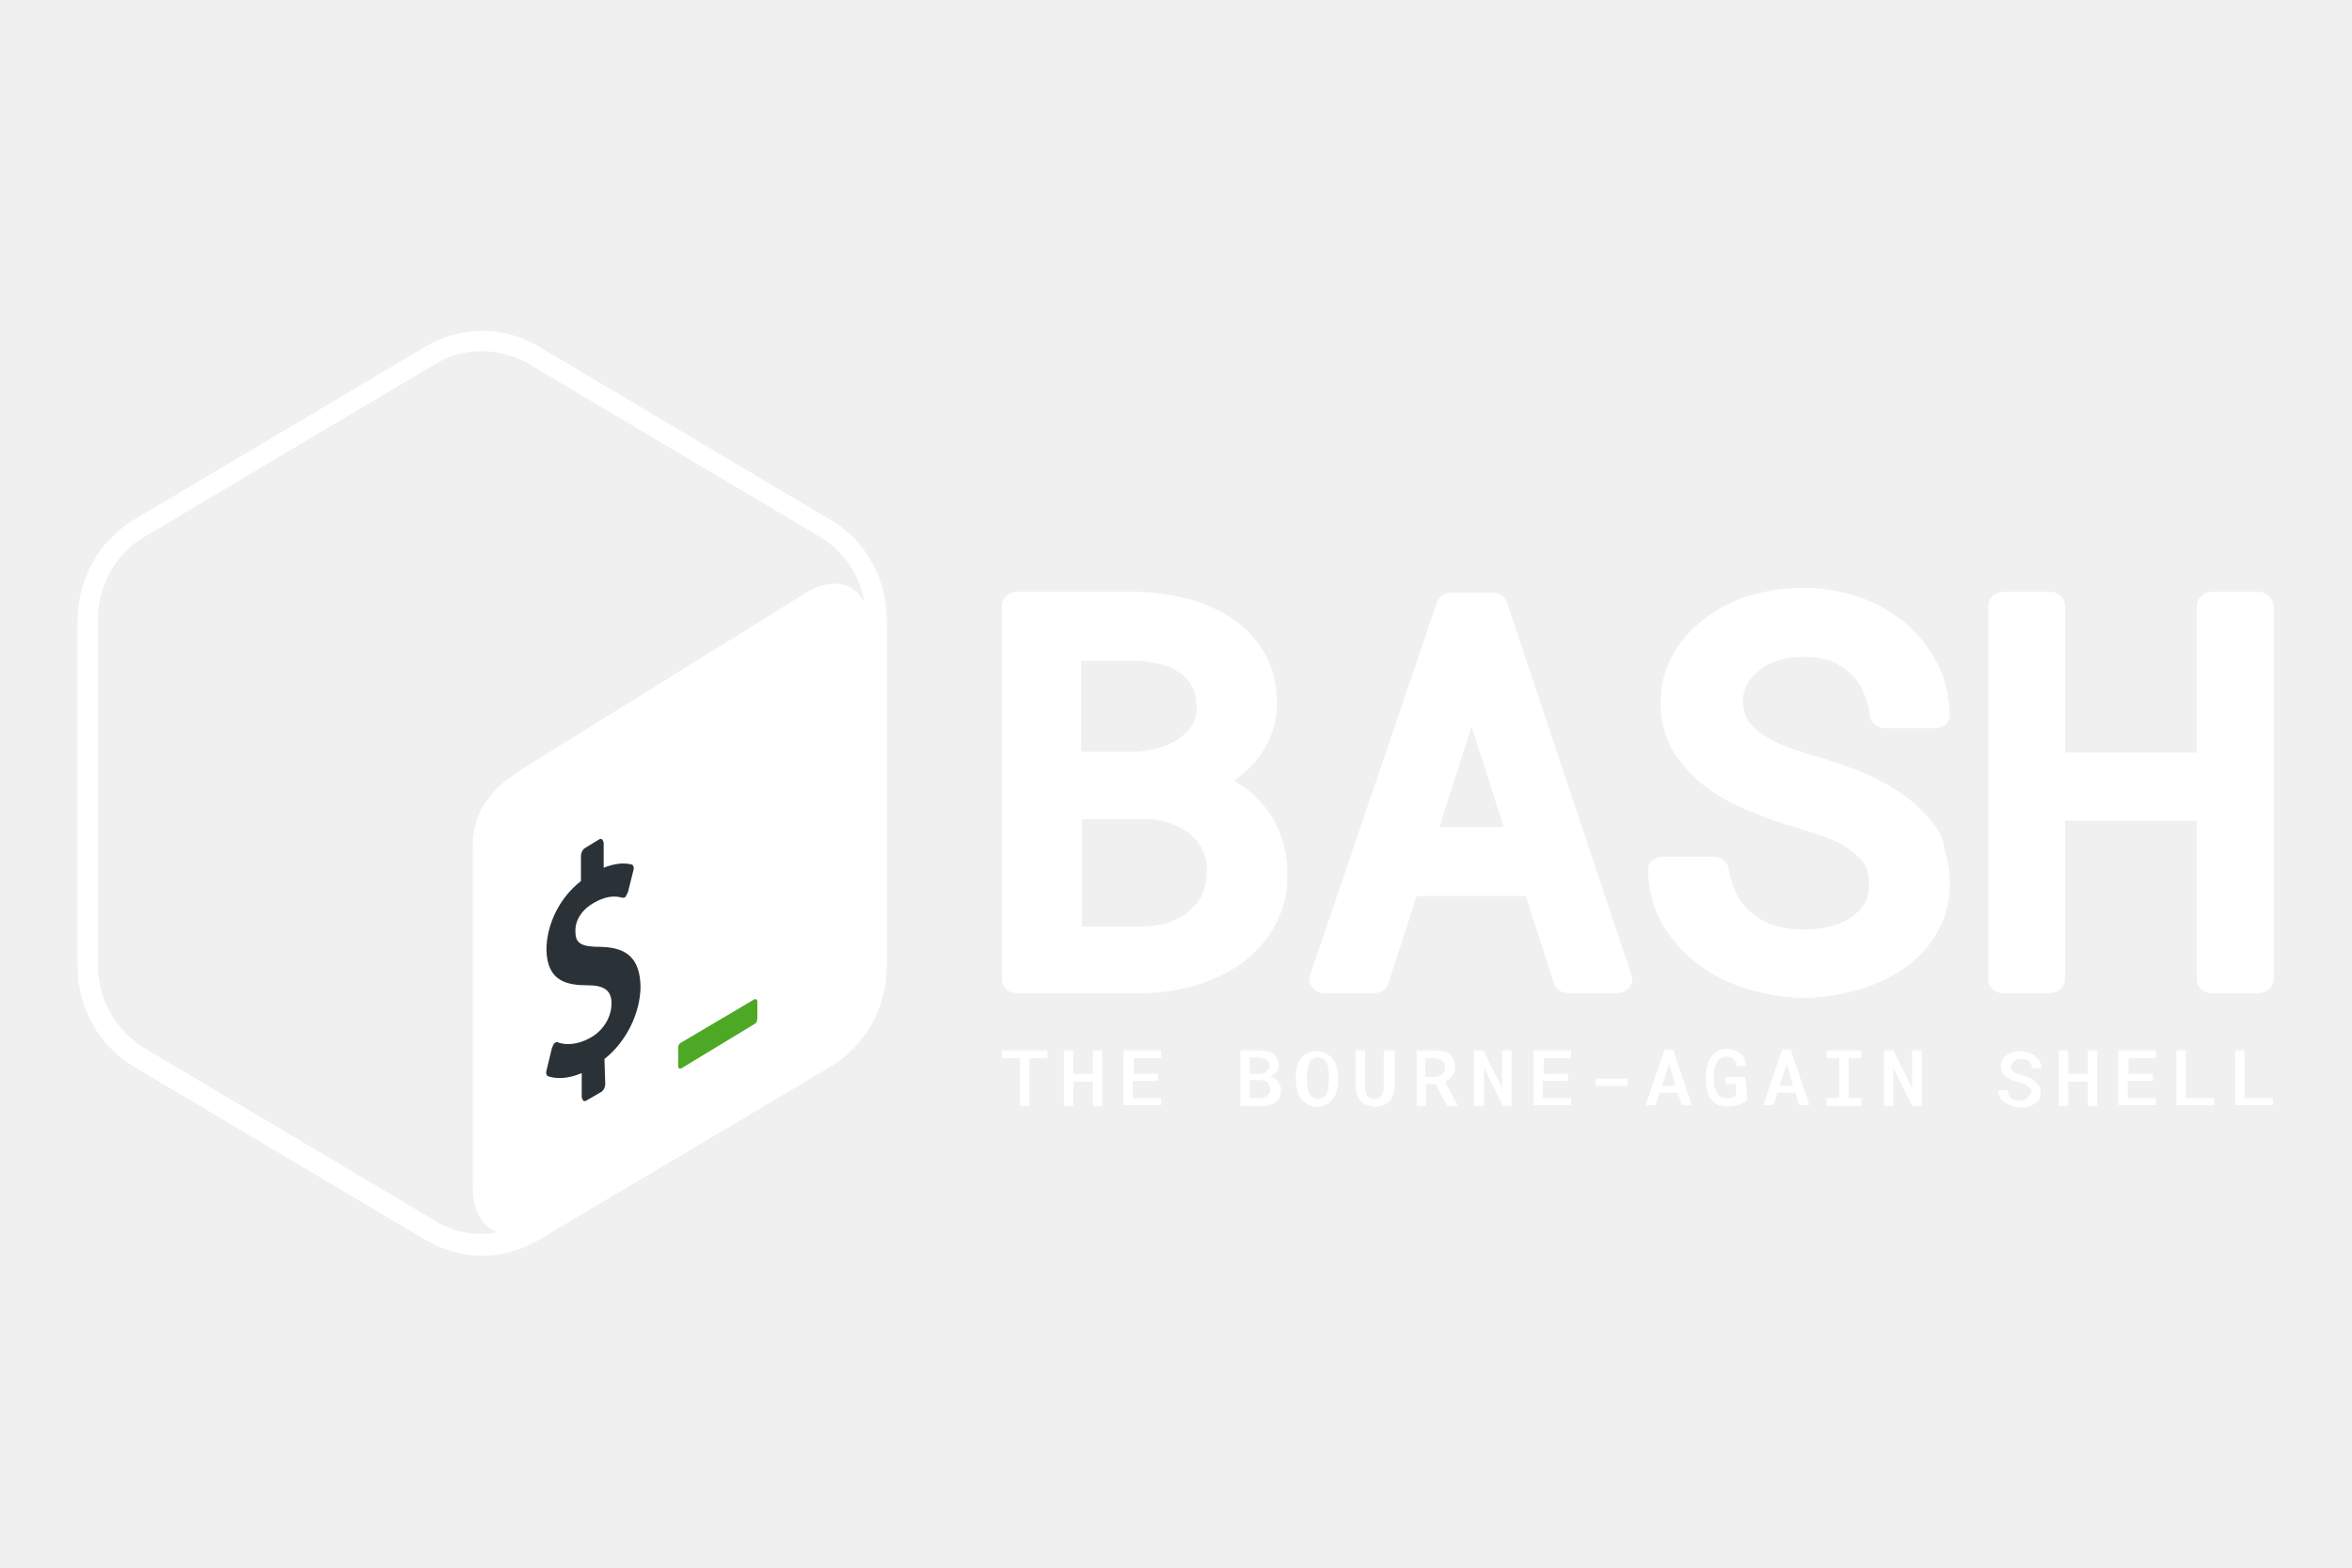
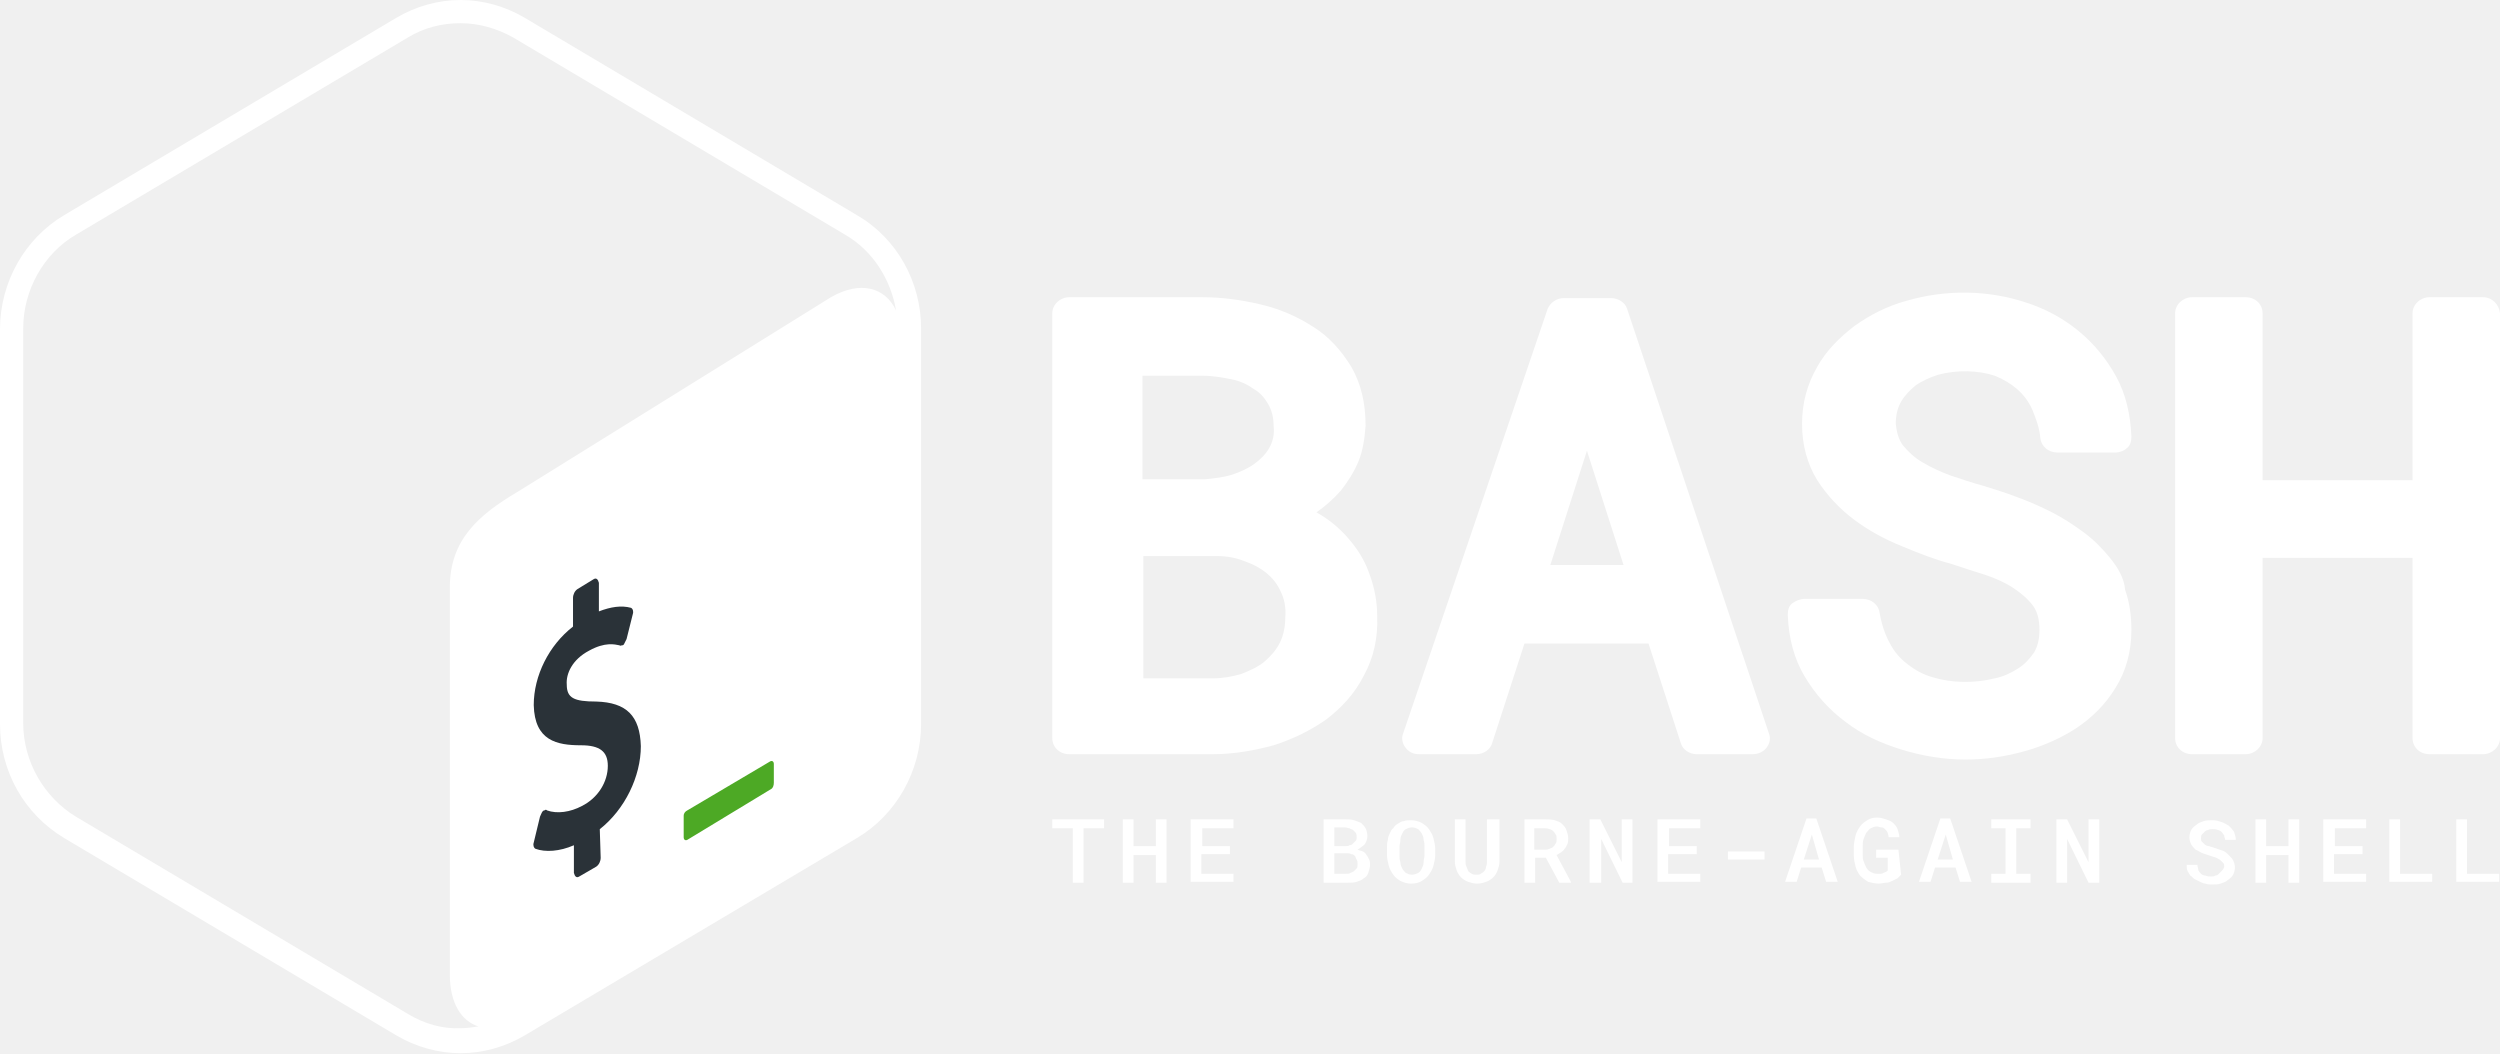
- <svg xmlns="http://www.w3.org/2000/svg" version="1.1" id="Layer_1" x="0px" y="0px" viewBox="0 0 300 200" style="enable-background:new 0 0 300 200;" xml:space="preserve">
-   <style type="text/css">
- 	.st0{fill:#FFFFFF;}
- 	.st1{fill:#4DA925;}
- 	.st2{fill:#2A3238;}
- </style>
+ <svg xmlns="http://www.w3.org/2000/svg" version="1.1" id="Layer_1" x="0px" y="0px" width="280.1px" height="118px" viewBox="9.9 92.2 280.1 118" enable-background="new 9.9 92.2 280.1 118" xml:space="preserve">
  <g>
    <g>
      <g>
        <g>
-           <path class="st0" d="M105.9,66.3L68.7,44.2c-2.2-1.3-4.7-2-7.2-2s-5,0.7-7.2,2L17.1,66.3c-4.4,2.6-7.2,7.5-7.2,12.8v44.2      c0,5.3,2.7,10.1,7.2,12.8l37.2,22.1c2.2,1.3,4.7,2,7.2,2c2.5,0,5-0.7,7.2-2l37.2-22.1c4.4-2.6,7.2-7.5,7.2-12.8V79      C113.1,73.8,110.4,68.9,105.9,66.3z M55.6,155.8l-37.2-22.1c-3.6-2.2-5.9-6.2-5.9-10.5V79c0-4.3,2.3-8.4,5.9-10.5l37.2-22.1      c1.8-1.1,3.8-1.6,5.9-1.6c2.1,0,4.1,0.6,5.9,1.6l37.2,22.1c3.1,1.8,5.1,5,5.7,8.5c-1.2-2.6-4-3.4-7.3-1.5L67.9,97.3      c-4.4,2.6-7.6,5.4-7.6,10.7v43.4c0,3.2,1.3,5.2,3.2,5.8c-0.6,0.1-1.3,0.2-2,0.2C59.5,157.5,57.4,156.9,55.6,155.8z" />
+           <path fill="#FFFFFF" d="M105.9,116.3L68.7,94.2c-2.2-1.3-4.7-2-7.2-2s-5,0.7-7.2,2l-37.2,22.1c-4.4,2.6-7.2,7.5-7.2,12.8v44.2      c0,5.3,2.7,10.101,7.2,12.8L54.3,208.2c2.2,1.3,4.7,2,7.2,2s5-0.7,7.2-2l37.2-22.101c4.4-2.6,7.2-7.5,7.2-12.8V129      C113.1,123.8,110.4,118.9,105.9,116.3z M55.6,205.8l-37.2-22.1c-3.6-2.2-5.9-6.2-5.9-10.5V129c0-4.3,2.3-8.4,5.9-10.5l37.2-22.1      c1.8-1.1,3.8-1.6,5.9-1.6s4.1,0.6,5.9,1.6l37.2,22.1c3.1,1.8,5.1,5,5.7,8.5c-1.2-2.6-4-3.4-7.3-1.5l-35.1,21.8      c-4.4,2.6-7.6,5.4-7.6,10.7v43.4c0,3.199,1.3,5.199,3.2,5.8c-0.6,0.1-1.3,0.2-2,0.2C59.5,207.5,57.4,206.9,55.6,205.8z" />
        </g>
      </g>
      <g>
-         <path class="st1" d="M96.2,127.5l-9.3,5.5c-0.2,0.1-0.4,0.3-0.4,0.6v2.4c0,0.3,0.2,0.4,0.4,0.3l9.4-5.7c0.2-0.1,0.3-0.4,0.3-0.7     v-2.1C96.6,127.5,96.4,127.4,96.2,127.5z" />
+         <path fill="#4DA925" d="M96.2,177.5l-9.3,5.5c-0.2,0.1-0.4,0.3-0.4,0.6v2.4c0,0.3,0.2,0.4,0.4,0.3l9.4-5.7     c0.2-0.1,0.3-0.399,0.3-0.699V177.8C96.6,177.5,96.4,177.4,96.2,177.5z" />
      </g>
      <g>
-         <path class="st2" d="M76.4,107.1c0.3-0.2,0.5,0,0.6,0.4l0,3.2c1.3-0.5,2.5-0.7,3.6-0.4c0.2,0.1,0.3,0.4,0.2,0.7l-0.7,2.8     c-0.1,0.2-0.2,0.4-0.3,0.6c-0.1,0.1-0.1,0.1-0.2,0.1c-0.1,0-0.2,0.1-0.3,0c-0.5-0.1-1.6-0.4-3.4,0.6c-1.9,1-2.6,2.6-2.5,3.8     c0,1.5,0.8,1.9,3.3,1.9c3.4,0.1,4.9,1.6,5,5c0,3.4-1.8,7.1-4.6,9.3l0.1,3.2c0,0.4-0.2,0.8-0.5,1l-1.9,1.1c-0.3,0.2-0.5,0-0.6-0.4     l0-3.1c-1.6,0.7-3.2,0.8-4.3,0.4c-0.2-0.1-0.3-0.4-0.2-0.7l0.7-2.9c0.1-0.2,0.2-0.5,0.3-0.6c0.1-0.1,0.1-0.1,0.2-0.1     c0.1-0.1,0.2-0.1,0.3,0c1.1,0.4,2.6,0.2,3.9-0.5c1.8-0.9,2.9-2.7,2.9-4.5c0-1.6-0.9-2.3-3-2.3c-2.7,0-5.2-0.5-5.3-4.5     c0-3.3,1.7-6.7,4.4-8.8l0-3.2c0-0.4,0.2-0.8,0.5-1L76.4,107.1z" />
+         <path fill="#2A3238" d="M76.4,157.1c0.3-0.199,0.5,0,0.6,0.4v3.2c1.3-0.5,2.5-0.7,3.6-0.4c0.2,0.101,0.3,0.4,0.2,0.7l-0.7,2.8     c-0.1,0.2-0.2,0.4-0.3,0.601c-0.1,0.1-0.1,0.1-0.2,0.1s-0.2,0.1-0.3,0c-0.5-0.1-1.6-0.4-3.4,0.6c-1.9,1-2.6,2.601-2.5,3.801     c0,1.5,0.8,1.899,3.3,1.899c3.4,0.101,4.9,1.601,5,5c0,3.4-1.8,7.101-4.6,9.3l0.1,3.2c0,0.4-0.2,0.8-0.5,1l-1.9,1.101     c-0.3,0.199-0.5,0-0.6-0.4v-3.1c-1.6,0.699-3.2,0.8-4.3,0.399c-0.2-0.1-0.3-0.399-0.2-0.7l0.7-2.899c0.1-0.2,0.2-0.5,0.3-0.601     c0.1-0.1,0.1-0.1,0.2-0.1c0.1-0.1,0.2-0.1,0.3,0c1.1,0.4,2.6,0.2,3.9-0.5c1.8-0.9,2.9-2.7,2.9-4.5c0-1.6-0.9-2.3-3-2.3     c-2.7,0-5.2-0.5-5.3-4.5c0-3.3,1.7-6.7,4.4-8.8v-3.2c0-0.4,0.2-0.8,0.5-1L76.4,157.1z" />
      </g>
    </g>
    <g>
-       <path class="st0" d="M161.2,102.8c-0.9-1.1-2-2.1-3.3-2.9c-0.2-0.1-0.3-0.2-0.5-0.3c1-0.7,1.9-1.5,2.7-2.4c0.8-1,1.5-2.1,2-3.3    c0.5-1.2,0.7-2.6,0.8-4c0-2.5-0.5-4.7-1.6-6.6c-1.1-1.8-2.5-3.4-4.3-4.5c-1.7-1.1-3.7-2-5.9-2.5c-2.1-0.5-4.3-0.8-6.5-0.8h-14.9    c-1,0-1.9,0.8-1.9,1.8v47.6c0,1,0.8,1.8,1.9,1.8h16.1c2.3,0,4.6-0.4,6.8-1c2.2-0.7,4.2-1.7,5.9-2.9c1.7-1.3,3.2-2.9,4.2-4.9    c1.1-2,1.6-4.2,1.5-6.7c0-1.6-0.3-3.1-0.8-4.5C162.9,105.2,162.2,104,161.2,102.8z M152.1,92.4c-0.4,0.7-1,1.3-1.7,1.8    c-0.7,0.5-1.6,0.9-2.5,1.2c-1,0.3-2,0.4-3,0.5h-7V84.3h6.8c1.1,0,2.2,0.2,3.2,0.4c1,0.2,1.8,0.6,2.5,1.1c0.7,0.4,1.2,1,1.6,1.7    c0.4,0.7,0.6,1.5,0.6,2.5C152.7,90.9,152.5,91.7,152.1,92.4z M138,104.5h8.2c1.2,0,2.2,0.2,3.2,0.6c0.9,0.3,1.8,0.8,2.4,1.3    c0.7,0.6,1.2,1.2,1.6,2.1c0.4,0.8,0.6,1.8,0.5,2.9c0,1-0.2,2-0.6,2.8c-0.4,0.8-1,1.5-1.7,2.1c-0.7,0.6-1.6,1-2.6,1.4    c-1,0.3-2.1,0.5-3.2,0.5H138V104.5z" />
-       <path class="st0" d="M192.2,76.8c-0.2-0.7-1-1.2-1.8-1.2h-5.3c-0.8,0-1.5,0.5-1.8,1.2l-16.2,47.6c-0.2,0.5-0.1,1.1,0.3,1.6    s0.9,0.7,1.5,0.7h6.4c0.8,0,1.6-0.5,1.8-1.3l3.6-11.1h13.9l3.6,11.1c0.2,0.8,1,1.3,1.8,1.3h6.3c0.6,0,1.2-0.3,1.5-0.7    c0.4-0.5,0.5-1.1,0.3-1.6L192.2,76.8z M191.8,105.5h-8.2l4.1-12.8L191.8,105.5z" />
-       <path class="st0" d="M246.3,104.7c-0.9-1.1-1.9-2.1-3-2.9c-1.1-0.8-2.3-1.6-3.5-2.2c-1.2-0.6-2.5-1.2-3.9-1.7    c-1.3-0.5-2.6-0.9-3.9-1.3c-1.1-0.3-2.3-0.7-3.5-1.1c-1.1-0.4-2.2-0.9-3.2-1.5c-0.9-0.5-1.6-1.2-2.2-1.9c-0.5-0.7-0.7-1.5-0.8-2.4    c0-1,0.2-1.8,0.6-2.5c0.4-0.7,1-1.3,1.6-1.8c0.7-0.5,1.6-0.9,2.5-1.2c2.2-0.6,4.6-0.5,6.4,0.1c1,0.4,1.8,0.9,2.5,1.5    c0.7,0.6,1.3,1.4,1.7,2.3c0.4,1,0.8,2,0.9,3.2c0.1,0.9,0.9,1.6,1.9,1.6h6.5c0.5,0,1-0.2,1.3-0.5c0.4-0.3,0.5-0.8,0.5-1.3    c-0.1-2.4-0.6-4.7-1.7-6.7c-1.1-2-2.5-3.7-4.2-5.1c-1.7-1.4-3.7-2.5-5.9-3.2c-4.2-1.4-8.9-1.5-13.4-0.2c-2.2,0.6-4.1,1.6-5.8,2.8    c-1.7,1.3-3.2,2.8-4.2,4.6c-1.1,1.9-1.7,4-1.7,6.4c0,2.4,0.6,4.5,1.7,6.3c1.1,1.7,2.5,3.2,4.1,4.4c1.6,1.2,3.4,2.2,5.4,3    c1.9,0.8,3.7,1.5,5.6,2c1.2,0.4,2.4,0.8,3.7,1.2c1.2,0.4,2.3,0.9,3.2,1.5c0.9,0.6,1.6,1.2,2.2,2c0.5,0.7,0.7,1.6,0.7,2.7    c0,1-0.2,1.8-0.6,2.5c-0.5,0.7-1,1.3-1.8,1.8c-0.8,0.5-1.6,0.9-2.6,1.1c-2.4,0.6-4.9,0.5-6.9-0.1c-1.1-0.3-2-0.8-2.9-1.5    c-0.8-0.6-1.5-1.4-2-2.4c-0.5-0.9-0.9-2.1-1.1-3.3c-0.1-0.9-0.9-1.6-1.9-1.6h-6.5c-0.5,0-1,0.2-1.4,0.5c-0.4,0.3-0.5,0.8-0.5,1.3    c0.1,2.6,0.7,4.9,1.9,6.9c1.2,2,2.7,3.7,4.6,5.1c1.8,1.4,4,2.4,6.3,3.1c2.3,0.7,4.7,1.1,7.1,1.1c2.2,0,4.3-0.3,6.5-0.9    c2.2-0.6,4.2-1.5,5.9-2.6c1.8-1.2,3.3-2.7,4.4-4.5c1.2-1.9,1.8-4.1,1.8-6.5c0-1.6-0.2-3.1-0.7-4.5    C247.9,107,247.2,105.8,246.3,104.7z" />
-       <path class="st0" d="M288.1,75.5h-6c-1,0-1.9,0.8-1.9,1.8V96h-16.8V77.3c0-1-0.8-1.8-1.9-1.8h-6c-1,0-1.9,0.8-1.9,1.8v47.6    c0,1,0.8,1.8,1.9,1.8h6c1,0,1.9-0.8,1.9-1.8v-20.2h16.8v20.2c0,1,0.8,1.8,1.9,1.8h6c1,0,1.9-0.8,1.9-1.8V77.3    C289.9,76.3,289.1,75.5,288.1,75.5z" />
+       <path fill="#FFFFFF" d="M161.2,152.8c-0.9-1.1-2-2.1-3.3-2.9c-0.2-0.1-0.301-0.2-0.5-0.3c1-0.7,1.899-1.5,2.699-2.4    c0.801-1,1.5-2.1,2-3.3c0.5-1.2,0.7-2.6,0.801-4c0-2.5-0.5-4.7-1.601-6.6c-1.1-1.8-2.5-3.4-4.3-4.5c-1.7-1.1-3.7-2-5.9-2.5    c-2.1-0.5-4.3-0.8-6.5-0.8h-14.9c-1,0-1.9,0.8-1.9,1.8V174.9c0,1,0.8,1.8,1.9,1.8h16.1c2.3,0,4.6-0.4,6.8-1    c2.2-0.7,4.2-1.7,5.9-2.9c1.7-1.3,3.2-2.899,4.2-4.899c1.1-2,1.6-4.2,1.5-6.7c0-1.601-0.3-3.101-0.8-4.5    C162.9,155.2,162.2,154,161.2,152.8z M152.1,142.4c-0.399,0.7-1,1.3-1.7,1.8s-1.6,0.9-2.5,1.2c-1,0.3-2,0.4-3,0.5h-7v-11.6h6.8    c1.1,0,2.2,0.2,3.2,0.4c1,0.2,1.8,0.6,2.5,1.1c0.7,0.4,1.2,1,1.6,1.7s0.6,1.5,0.6,2.5C152.7,140.9,152.5,141.7,152.1,142.4z     M138,154.5h8.2c1.2,0,2.2,0.2,3.2,0.6c0.9,0.301,1.8,0.801,2.4,1.301c0.7,0.6,1.2,1.199,1.601,2.1c0.399,0.8,0.6,1.8,0.5,2.9    c0,1-0.2,2-0.601,2.8c-0.399,0.8-1,1.5-1.7,2.1c-0.699,0.601-1.6,1-2.6,1.4c-1,0.3-2.1,0.5-3.2,0.5H138V154.5z" />
+       <path fill="#FFFFFF" d="M192.2,126.8c-0.2-0.7-1-1.2-1.8-1.2H185.1c-0.8,0-1.5,0.5-1.8,1.2L167.1,174.4    c-0.199,0.5-0.1,1.1,0.301,1.6c0.399,0.5,0.899,0.7,1.5,0.7h6.399c0.8,0,1.601-0.5,1.8-1.3L180.7,164.3H194.6L198.2,175.4    c0.2,0.8,1,1.3,1.8,1.3h6.3c0.601,0,1.2-0.3,1.5-0.7c0.4-0.5,0.5-1.1,0.3-1.6L192.2,126.8z M191.8,155.5h-8.2l4.101-12.8    L191.8,155.5z" />
+       <path fill="#FFFFFF" d="M246.3,154.7c-0.899-1.101-1.899-2.101-3-2.9c-1.1-0.8-2.3-1.6-3.5-2.2s-2.5-1.2-3.899-1.7    c-1.301-0.5-2.601-0.9-3.9-1.3c-1.1-0.3-2.3-0.7-3.5-1.1c-1.1-0.4-2.2-0.9-3.2-1.5c-0.899-0.5-1.6-1.2-2.2-1.9    c-0.5-0.7-0.699-1.5-0.8-2.4c0-1,0.2-1.8,0.601-2.5c0.399-0.7,1-1.3,1.6-1.8c0.7-0.5,1.6-0.9,2.5-1.2c2.2-0.6,4.6-0.5,6.4,0.1    c1,0.4,1.8,0.9,2.5,1.5c0.699,0.6,1.3,1.4,1.699,2.3c0.4,1,0.801,2,0.9,3.2c0.1,0.9,0.9,1.6,1.9,1.6h6.5c0.5,0,1-0.2,1.3-0.5    c0.399-0.3,0.5-0.8,0.5-1.3c-0.101-2.4-0.601-4.7-1.7-6.7s-2.5-3.7-4.2-5.1c-1.7-1.4-3.7-2.5-5.899-3.2c-4.2-1.4-8.9-1.5-13.4-0.2    c-2.2,0.6-4.1,1.6-5.8,2.8c-1.7,1.3-3.2,2.8-4.2,4.6c-1.1,1.9-1.7,4-1.7,6.4c0,2.4,0.601,4.5,1.7,6.3c1.1,1.7,2.5,3.2,4.1,4.4    c1.601,1.2,3.4,2.2,5.4,3c1.9,0.8,3.7,1.5,5.6,2c1.2,0.399,2.4,0.8,3.7,1.199c1.2,0.4,2.3,0.9,3.2,1.5c0.9,0.601,1.6,1.2,2.2,2    c0.5,0.7,0.7,1.601,0.7,2.7c0,1-0.2,1.8-0.601,2.5c-0.5,0.7-1,1.3-1.8,1.8s-1.6,0.9-2.6,1.101c-2.4,0.6-4.9,0.5-6.9-0.101    c-1.1-0.3-2-0.8-2.9-1.5c-0.8-0.6-1.5-1.399-2-2.399c-0.5-0.9-0.899-2.101-1.1-3.3c-0.1-0.9-0.9-1.601-1.9-1.601h-6.5    c-0.5,0-1,0.2-1.399,0.5c-0.4,0.3-0.5,0.8-0.5,1.3c0.1,2.601,0.7,4.9,1.899,6.9c1.2,2,2.7,3.7,4.601,5.1c1.8,1.4,4,2.4,6.3,3.101    s4.7,1.1,7.1,1.1c2.2,0,4.301-0.3,6.5-0.899c2.2-0.601,4.2-1.5,5.9-2.601c1.8-1.2,3.3-2.7,4.4-4.5c1.199-1.899,1.8-4.1,1.8-6.5    c0-1.6-0.2-3.1-0.7-4.5C247.9,157,247.2,155.8,246.3,154.7z" />
+       <path fill="#FFFFFF" d="M288.1,125.5h-6c-1,0-1.899,0.8-1.899,1.8V146h-16.8v-18.7c0-1-0.801-1.8-1.9-1.8h-6c-1,0-1.9,0.8-1.9,1.8    V174.9c0,1,0.801,1.8,1.9,1.8h6c1,0,1.9-0.8,1.9-1.8v-20.2h16.8v20.2c0,1,0.8,1.8,1.899,1.8h6c1,0,1.9-0.8,1.9-1.8V127.3    C289.9,126.3,289.1,125.5,288.1,125.5z" />
    </g>
    <g>
-       <path class="st0" d="M133.6,135h-2.3v6.1h-1.2V135h-2.3v-1h5.8V135z" />
-       <path class="st0" d="M140.6,141.1h-1.2v-3.1h-2.5v3.1h-1.2V134h1.2v3h2.5v-3h1.2V141.1z" />
-       <path class="st0" d="M147.6,137.9h-3.1v2.2h3.6v0.9h-4.8V134h4.8v1h-3.5v2h3.1V137.9z" />
-       <path class="st0" d="M158.2,141.1V134h2.4c0.4,0,0.7,0,1,0.1c0.3,0.1,0.6,0.2,0.8,0.3c0.2,0.2,0.4,0.4,0.5,0.6s0.2,0.5,0.2,0.9    c0,0.3-0.1,0.6-0.3,0.9c-0.2,0.2-0.5,0.4-0.8,0.6c0.2,0.1,0.4,0.1,0.6,0.2c0.2,0.1,0.3,0.2,0.4,0.4c0.1,0.1,0.2,0.3,0.3,0.5    c0.1,0.2,0.1,0.4,0.1,0.6c0,0.3-0.1,0.6-0.2,0.9c-0.1,0.3-0.3,0.5-0.5,0.6c-0.2,0.2-0.5,0.3-0.8,0.4c-0.3,0.1-0.7,0.1-1,0.1H158.2    z M159.4,137h1.2c0.2,0,0.4,0,0.5-0.1c0.2,0,0.3-0.1,0.4-0.2c0.1-0.1,0.2-0.2,0.3-0.3c0.1-0.1,0.1-0.3,0.1-0.4    c0-0.2,0-0.3-0.1-0.5c-0.1-0.1-0.2-0.2-0.3-0.3c-0.1-0.1-0.3-0.1-0.4-0.2c-0.2,0-0.3-0.1-0.5-0.1h-1.2V137z M159.4,137.9v2.2h1.3    c0.2,0,0.4,0,0.5-0.1c0.2-0.1,0.3-0.1,0.4-0.2c0.1-0.1,0.2-0.2,0.3-0.3c0.1-0.1,0.1-0.3,0.1-0.5c0-0.2,0-0.3-0.1-0.5    c-0.1-0.1-0.1-0.3-0.2-0.4c-0.1-0.1-0.2-0.2-0.4-0.2c-0.2-0.1-0.3-0.1-0.5-0.1H159.4z" />
-       <path class="st0" d="M170.7,138c0,0.4-0.1,0.8-0.2,1.2s-0.3,0.7-0.5,1c-0.2,0.3-0.5,0.5-0.8,0.7c-0.3,0.2-0.7,0.3-1.2,0.3    c-0.4,0-0.8-0.1-1.2-0.3c-0.3-0.2-0.6-0.4-0.8-0.7c-0.2-0.3-0.4-0.6-0.5-1c-0.1-0.4-0.2-0.8-0.2-1.2v-0.9c0-0.3,0-0.5,0.1-0.8    c0-0.3,0.1-0.5,0.2-0.7c0.1-0.2,0.2-0.5,0.4-0.6c0.1-0.2,0.3-0.4,0.5-0.5c0.2-0.1,0.4-0.3,0.7-0.3c0.2-0.1,0.5-0.1,0.8-0.1    c0.4,0,0.8,0.1,1.2,0.3c0.3,0.2,0.6,0.4,0.8,0.7c0.2,0.3,0.4,0.6,0.5,1c0.1,0.4,0.2,0.8,0.2,1.2V138z M169.5,137.1    c0-0.3,0-0.5-0.1-0.8c0-0.3-0.1-0.5-0.2-0.7c-0.1-0.2-0.3-0.4-0.4-0.5c-0.2-0.1-0.4-0.2-0.7-0.2c-0.3,0-0.5,0.1-0.7,0.2    c-0.2,0.1-0.3,0.3-0.4,0.5c-0.1,0.2-0.2,0.4-0.2,0.7c0,0.3-0.1,0.5-0.1,0.8v0.9c0,0.3,0,0.5,0.1,0.8c0,0.3,0.1,0.5,0.2,0.7    c0.1,0.2,0.3,0.4,0.4,0.5c0.2,0.1,0.4,0.2,0.7,0.2c0.3,0,0.5-0.1,0.7-0.2c0.2-0.1,0.3-0.3,0.4-0.5c0.1-0.2,0.2-0.4,0.2-0.7    c0-0.3,0.1-0.5,0.1-0.8V137.1z" />
-       <path class="st0" d="M177.9,134l0,4.7c0,0.4-0.1,0.7-0.2,1c-0.1,0.3-0.3,0.6-0.5,0.8c-0.2,0.2-0.5,0.4-0.8,0.5    c-0.3,0.1-0.6,0.2-1,0.2c-0.4,0-0.7-0.1-1-0.2c-0.3-0.1-0.6-0.3-0.8-0.5c-0.2-0.2-0.4-0.5-0.5-0.8c-0.1-0.3-0.2-0.6-0.2-1l0-4.7    h1.2l0,4.7c0,0.2,0,0.4,0.1,0.6c0.1,0.2,0.1,0.3,0.2,0.5c0.1,0.1,0.2,0.2,0.4,0.3c0.2,0.1,0.3,0.1,0.5,0.1c0.2,0,0.4,0,0.5-0.1    c0.2-0.1,0.3-0.2,0.4-0.3c0.1-0.1,0.2-0.3,0.2-0.5c0.1-0.2,0.1-0.4,0.1-0.6l0-4.7H177.9z" />
-       <path class="st0" d="M183.1,138.3h-1.2v2.8h-1.2V134h2.3c0.4,0,0.7,0,1.1,0.1c0.3,0.1,0.6,0.2,0.8,0.4c0.2,0.2,0.4,0.4,0.5,0.7    c0.1,0.3,0.2,0.6,0.2,0.9c0,0.2,0,0.5-0.1,0.7c-0.1,0.2-0.2,0.4-0.3,0.5c-0.1,0.2-0.3,0.3-0.4,0.4c-0.2,0.1-0.3,0.2-0.5,0.3l1.6,3    v0.1h-1.3L183.1,138.3z M181.8,137.4h1.1c0.2,0,0.4,0,0.6-0.1c0.2-0.1,0.3-0.1,0.4-0.2c0.1-0.1,0.2-0.2,0.3-0.4    c0.1-0.1,0.1-0.3,0.1-0.5c0-0.2,0-0.4-0.1-0.5c-0.1-0.2-0.2-0.3-0.3-0.4c-0.1-0.1-0.3-0.2-0.4-0.2c-0.2-0.1-0.4-0.1-0.6-0.1h-1.1    V137.4z" />
-       <path class="st0" d="M192.9,141.1h-1.2l-2.4-4.9l0,4.9H188V134h1.2l2.4,4.8l0-4.8h1.2V141.1z" />
-       <path class="st0" d="M199.9,137.9h-3.1v2.2h3.6v0.9h-4.8V134h4.8v1h-3.5v2h3.1V137.9z" />
-       <path class="st0" d="M207.6,138.5h-4.1v-0.9h4.1V138.5z" />
-       <path class="st0" d="M214,139.4h-2.3l-0.5,1.6h-1.3l2.4-7.1h1.1l2.4,7.1h-1.3L214,139.4z M212,138.5h1.7l-0.8-2.8L212,138.5z" />
-       <path class="st0" d="M222.9,140.2c-0.1,0.1-0.3,0.3-0.4,0.4c-0.2,0.1-0.4,0.2-0.6,0.3c-0.2,0.1-0.4,0.2-0.7,0.2    c-0.2,0-0.5,0.1-0.8,0.1c-0.4,0-0.8-0.1-1.2-0.2c-0.3-0.2-0.6-0.4-0.9-0.7c-0.2-0.3-0.4-0.6-0.5-1c-0.1-0.4-0.2-0.8-0.2-1.3v-0.9    c0-0.4,0.1-0.9,0.2-1.3c0.1-0.4,0.3-0.7,0.5-1c0.2-0.3,0.5-0.5,0.8-0.7c0.3-0.2,0.7-0.3,1.1-0.3c0.4,0,0.7,0.1,1,0.2    c0.3,0.1,0.6,0.2,0.8,0.4c0.2,0.2,0.4,0.4,0.5,0.7c0.1,0.3,0.2,0.6,0.2,0.9h-1.2c0-0.2-0.1-0.4-0.1-0.5c-0.1-0.2-0.2-0.3-0.3-0.4    c-0.1-0.1-0.2-0.2-0.4-0.2s-0.3-0.1-0.5-0.1c-0.3,0-0.5,0.1-0.7,0.2s-0.3,0.3-0.5,0.5c-0.1,0.2-0.2,0.4-0.3,0.7    c-0.1,0.3-0.1,0.6-0.1,0.8v0.9c0,0.3,0,0.6,0.1,0.8c0.1,0.3,0.2,0.5,0.3,0.7c0.1,0.2,0.3,0.4,0.5,0.5c0.2,0.1,0.4,0.2,0.7,0.2    c0.1,0,0.2,0,0.4,0c0.1,0,0.2,0,0.3-0.1c0.1,0,0.2-0.1,0.3-0.1c0.1-0.1,0.2-0.1,0.2-0.2l0-1.4h-1.3v-0.9h2.5L222.9,140.2z" />
-       <path class="st0" d="M229,139.4h-2.3l-0.5,1.6h-1.3l2.4-7.1h1.1l2.4,7.1h-1.3L229,139.4z M227,138.5h1.7l-0.8-2.8L227,138.5z" />
-       <path class="st0" d="M233,134h4.4v1h-1.6v5.1h1.6v1H233v-1h1.6V135H233V134z" />
-       <path class="st0" d="M245.1,141.1h-1.2l-2.4-4.9l0,4.9h-1.2V134h1.2l2.4,4.8l0-4.8h1.2V141.1z" />
-       <path class="st0" d="M259.1,139.3c0-0.2,0-0.3-0.1-0.4c-0.1-0.1-0.2-0.2-0.3-0.3c-0.1-0.1-0.3-0.2-0.5-0.3s-0.4-0.1-0.6-0.2    c-0.3-0.1-0.6-0.2-0.9-0.3c-0.3-0.1-0.5-0.3-0.8-0.4c-0.2-0.2-0.4-0.4-0.5-0.6c-0.1-0.2-0.2-0.5-0.2-0.8s0.1-0.6,0.2-0.8    c0.1-0.2,0.3-0.4,0.6-0.6c0.2-0.2,0.5-0.3,0.8-0.4c0.3-0.1,0.6-0.1,1-0.1c0.4,0,0.7,0.1,1,0.2c0.3,0.1,0.6,0.3,0.8,0.4    c0.2,0.2,0.4,0.4,0.6,0.7c0.1,0.3,0.2,0.6,0.2,0.9h-1.2c0-0.2-0.1-0.3-0.1-0.5c-0.1-0.1-0.2-0.3-0.3-0.4c-0.1-0.1-0.3-0.2-0.4-0.2    c-0.2-0.1-0.4-0.1-0.6-0.1c-0.2,0-0.4,0-0.5,0.1c-0.2,0-0.3,0.1-0.4,0.2c-0.1,0.1-0.2,0.2-0.3,0.3c-0.1,0.1-0.1,0.3-0.1,0.4    c0,0.2,0,0.3,0.1,0.4c0.1,0.1,0.2,0.2,0.3,0.3c0.1,0.1,0.3,0.2,0.5,0.2c0.2,0.1,0.4,0.1,0.6,0.2c0.3,0.1,0.6,0.2,0.9,0.3    c0.3,0.1,0.5,0.3,0.7,0.5c0.2,0.2,0.4,0.4,0.5,0.6c0.1,0.2,0.2,0.5,0.2,0.8c0,0.3-0.1,0.6-0.2,0.8c-0.1,0.2-0.3,0.4-0.6,0.6    c-0.2,0.2-0.5,0.3-0.8,0.4c-0.3,0.1-0.6,0.1-1,0.1c-0.2,0-0.5,0-0.7-0.1c-0.2,0-0.4-0.1-0.6-0.2c-0.2-0.1-0.4-0.2-0.6-0.3    c-0.2-0.1-0.3-0.3-0.5-0.4c-0.1-0.2-0.2-0.3-0.3-0.5c-0.1-0.2-0.1-0.4-0.1-0.7h1.2c0,0.2,0.1,0.4,0.1,0.6c0.1,0.2,0.2,0.3,0.3,0.4    c0.1,0.1,0.3,0.2,0.5,0.2c0.2,0.1,0.4,0.1,0.6,0.1c0.2,0,0.4,0,0.5-0.1c0.2,0,0.3-0.1,0.4-0.2c0.1-0.1,0.2-0.2,0.3-0.3    C259,139.6,259.1,139.4,259.1,139.3z" />
-       <path class="st0" d="M267.5,141.1h-1.2v-3.1h-2.5v3.1h-1.2V134h1.2v3h2.5v-3h1.2V141.1z" />
-       <path class="st0" d="M274.5,137.9h-3.1v2.2h3.6v0.9h-4.8V134h4.8v1h-3.5v2h3.1V137.9z" />
-       <path class="st0" d="M278.9,140.1h3.5v0.9h-4.8V134h1.2V140.1z" />
-       <path class="st0" d="M286.4,140.1h3.5v0.9h-4.8V134h1.2V140.1z" />
+       <path fill="#FFFFFF" d="M133.6,185h-2.3v6.1h-1.2V185h-2.3v-1h5.8V185z" />
+       <path fill="#FFFFFF" d="M140.6,191.1h-1.2V188h-2.5v3.1h-1.2V184h1.2v3h2.5v-3h1.2V191.1z" />
+       <path fill="#FFFFFF" d="M147.6,187.9h-3.1v2.199h3.6v0.9h-4.8v-7h4.8v1h-3.5v2h3.1v0.9H147.6z" />
+       <path fill="#FFFFFF" d="M158.2,191.1V184h2.399c0.4,0,0.7,0,1,0.1c0.301,0.101,0.601,0.2,0.801,0.301    c0.199,0.199,0.399,0.399,0.5,0.6c0.1,0.2,0.199,0.5,0.199,0.9c0,0.3-0.1,0.6-0.3,0.899c-0.2,0.2-0.5,0.4-0.8,0.601    c0.2,0.1,0.4,0.1,0.6,0.199c0.2,0.101,0.301,0.2,0.4,0.4c0.1,0.1,0.2,0.3,0.3,0.5c0.101,0.2,0.101,0.4,0.101,0.6    c0,0.301-0.101,0.601-0.2,0.9c-0.101,0.3-0.3,0.5-0.5,0.6c-0.2,0.2-0.5,0.301-0.8,0.4c-0.301,0.1-0.7,0.1-1,0.1H158.2z M159.4,187    h1.199c0.2,0,0.4,0,0.5-0.1c0.2,0,0.301-0.101,0.4-0.2c0.1-0.101,0.2-0.2,0.3-0.3c0.101-0.101,0.101-0.301,0.101-0.4    c0-0.2,0-0.3-0.101-0.5c-0.1-0.1-0.2-0.2-0.3-0.3c-0.1-0.101-0.3-0.101-0.4-0.2c-0.199,0-0.3-0.1-0.5-0.1H159.4V187z M159.4,187.9    v2.199h1.3c0.2,0,0.399,0,0.5-0.1c0.2-0.1,0.3-0.1,0.399-0.2c0.101-0.1,0.2-0.2,0.301-0.3c0.1-0.1,0.1-0.3,0.1-0.5s0-0.3-0.1-0.5    c-0.101-0.1-0.101-0.3-0.2-0.4c-0.101-0.1-0.2-0.199-0.4-0.199c-0.2-0.101-0.3-0.101-0.5-0.101H159.4V187.9z" />
+       <path fill="#FFFFFF" d="M170.7,188c0,0.4-0.101,0.8-0.2,1.2c-0.1,0.399-0.3,0.7-0.5,1s-0.5,0.5-0.8,0.7    c-0.3,0.199-0.7,0.3-1.2,0.3c-0.4,0-0.8-0.101-1.2-0.3c-0.3-0.2-0.6-0.4-0.8-0.7s-0.4-0.601-0.5-1c-0.1-0.4-0.2-0.8-0.2-1.2v-0.9    c0-0.3,0-0.5,0.101-0.8c0-0.3,0.1-0.5,0.199-0.7c0.101-0.199,0.2-0.5,0.4-0.6c0.1-0.2,0.3-0.4,0.5-0.5s0.4-0.3,0.7-0.3    c0.2-0.101,0.5-0.101,0.8-0.101c0.4,0,0.8,0.101,1.2,0.301c0.3,0.199,0.6,0.399,0.8,0.699c0.2,0.301,0.4,0.601,0.5,1    c0.1,0.4,0.2,0.801,0.2,1.2V188z M169.5,187.1c0-0.3,0-0.5-0.1-0.8c0-0.3-0.101-0.5-0.2-0.7c-0.101-0.199-0.3-0.399-0.4-0.5    c-0.2-0.1-0.399-0.199-0.7-0.199c-0.3,0-0.5,0.1-0.699,0.199c-0.2,0.101-0.301,0.301-0.4,0.5c-0.1,0.2-0.2,0.4-0.2,0.7    s-0.1,0.5-0.1,0.8v0.9c0,0.3,0,0.5,0.1,0.8c0,0.3,0.101,0.5,0.2,0.7s0.3,0.4,0.4,0.5c0.199,0.1,0.399,0.2,0.699,0.2    c0.301,0,0.5-0.101,0.7-0.2s0.3-0.3,0.4-0.5c0.1-0.2,0.2-0.4,0.2-0.7s0.1-0.5,0.1-0.8V187.1z" />
+       <path fill="#FFFFFF" d="M177.9,184v4.7c0,0.399-0.101,0.7-0.2,1c-0.101,0.3-0.3,0.6-0.5,0.8s-0.5,0.4-0.8,0.5    c-0.301,0.1-0.601,0.2-1,0.2c-0.4,0-0.7-0.101-1-0.2c-0.301-0.1-0.601-0.3-0.801-0.5c-0.199-0.2-0.399-0.5-0.5-0.8    c-0.1-0.3-0.199-0.601-0.199-1V184h1.199v4.7c0,0.2,0,0.399,0.101,0.6c0.1,0.2,0.1,0.3,0.2,0.5c0.1,0.101,0.199,0.2,0.399,0.3    c0.2,0.101,0.3,0.101,0.5,0.101s0.4,0,0.5-0.101c0.2-0.1,0.3-0.199,0.4-0.3c0.1-0.1,0.2-0.3,0.2-0.5c0.1-0.2,0.1-0.399,0.1-0.6    V184H177.9z" />
+       <path fill="#FFFFFF" d="M183.1,188.3H181.9v2.8h-1.2V184h2.3c0.4,0,0.7,0,1.1,0.1c0.301,0.101,0.601,0.2,0.801,0.4    c0.199,0.2,0.399,0.4,0.5,0.7c0.1,0.3,0.199,0.6,0.199,0.899c0,0.2,0,0.5-0.1,0.7s-0.2,0.4-0.3,0.5c-0.101,0.2-0.3,0.3-0.4,0.4    c-0.2,0.1-0.3,0.2-0.5,0.3l1.601,3v0.1H184.6L183.1,188.3z M181.8,187.4h1.101c0.199,0,0.399,0,0.6-0.101c0.2-0.1,0.3-0.1,0.4-0.2    c0.1-0.1,0.199-0.199,0.3-0.399c0.1-0.101,0.1-0.3,0.1-0.5s0-0.4-0.1-0.5c-0.101-0.2-0.2-0.3-0.3-0.4    c-0.101-0.1-0.301-0.2-0.4-0.2c-0.2-0.1-0.4-0.1-0.6-0.1H181.8V187.4z" />
+       <path fill="#FFFFFF" d="M192.9,191.1h-1.2l-2.4-4.899v4.899H188V184h1.2l2.399,4.8V184h1.2v7.1H192.9z" />
+       <path fill="#FFFFFF" d="M199.9,187.9H196.8v2.199h3.601v0.9H195.6v-7h4.801v1h-3.5v2h3.1v0.9H199.9z" />
+       <path fill="#FFFFFF" d="M207.6,188.5h-4.1v-0.9h4.1V188.5z" />
+       <path fill="#FFFFFF" d="M214,189.4h-2.3l-0.5,1.6h-1.3l2.399-7.1h1.101l2.399,7.1h-1.3L214,189.4z M212,188.5h1.7l-0.8-2.8    L212,188.5z" />
+       <path fill="#FFFFFF" d="M222.9,190.2c-0.101,0.1-0.301,0.3-0.4,0.399c-0.2,0.101-0.4,0.2-0.6,0.301c-0.2,0.1-0.4,0.199-0.7,0.199    c-0.2,0-0.5,0.101-0.8,0.101c-0.4,0-0.801-0.101-1.2-0.2c-0.3-0.2-0.601-0.4-0.9-0.7c-0.2-0.3-0.399-0.6-0.5-1    c-0.1-0.399-0.2-0.8-0.2-1.3v-0.9c0-0.399,0.101-0.899,0.2-1.3c0.101-0.399,0.3-0.7,0.5-1s0.5-0.5,0.8-0.7    c0.301-0.199,0.7-0.3,1.101-0.3c0.399,0,0.7,0.101,1,0.2s0.6,0.2,0.8,0.4c0.2,0.199,0.4,0.399,0.5,0.699    c0.1,0.301,0.2,0.601,0.2,0.9h-1.2c0-0.2-0.1-0.4-0.1-0.5c-0.101-0.2-0.2-0.3-0.301-0.4C221,185,220.9,184.9,220.7,184.9    s-0.3-0.101-0.5-0.101c-0.3,0-0.5,0.101-0.7,0.2s-0.3,0.3-0.5,0.5c-0.1,0.2-0.2,0.4-0.3,0.7c-0.101,0.3-0.101,0.6-0.101,0.8v0.9    c0,0.3,0,0.6,0.101,0.8c0.1,0.3,0.2,0.5,0.3,0.7c0.1,0.199,0.3,0.399,0.5,0.5c0.2,0.1,0.4,0.199,0.7,0.199c0.1,0,0.2,0,0.399,0    c0.101,0,0.2,0,0.301-0.1c0.1,0,0.199-0.1,0.3-0.1c0.1-0.101,0.2-0.101,0.2-0.2v-1.4H220.1V187.4h2.5L222.9,190.2z" />
+       <path fill="#FFFFFF" d="M229,189.4h-2.3l-0.5,1.6h-1.3l2.399-7.1h1.101l2.399,7.1h-1.3L229,189.4z M227,188.5h1.7l-0.8-2.8    L227,188.5z" />
+       <path fill="#FFFFFF" d="M233,184h4.4v1H235.8v5.1h1.601v1H233v-1h1.6V185H233V184z" />
+       <path fill="#FFFFFF" d="M245.1,191.1H243.9l-2.4-4.899v4.899h-1.2V184h1.2l2.4,4.8V184h1.199V191.1z" />
+       <path fill="#FFFFFF" d="M259.1,189.3c0-0.2,0-0.3-0.1-0.399c-0.1-0.101-0.2-0.2-0.3-0.301c-0.101-0.1-0.3-0.199-0.5-0.3    c-0.2-0.1-0.4-0.1-0.601-0.2c-0.3-0.1-0.6-0.199-0.899-0.3c-0.3-0.1-0.5-0.3-0.8-0.399c-0.2-0.2-0.4-0.4-0.5-0.601    c-0.101-0.2-0.2-0.5-0.2-0.8s0.1-0.6,0.2-0.8c0.1-0.2,0.3-0.4,0.6-0.601c0.2-0.199,0.5-0.3,0.8-0.399    c0.3-0.101,0.601-0.101,1-0.101c0.4,0,0.7,0.101,1,0.2c0.3,0.101,0.601,0.3,0.8,0.4c0.2,0.2,0.4,0.399,0.601,0.7    c0.1,0.3,0.2,0.6,0.2,0.899h-1.2c0-0.2-0.101-0.3-0.101-0.5c-0.1-0.1-0.199-0.3-0.3-0.399c-0.1-0.101-0.3-0.2-0.399-0.2    c-0.2-0.101-0.4-0.101-0.601-0.101s-0.399,0-0.5,0.101c-0.2,0-0.3,0.1-0.399,0.2c-0.101,0.1-0.2,0.199-0.301,0.3    c-0.1,0.1-0.1,0.3-0.1,0.399c0,0.2,0,0.301,0.1,0.4c0.101,0.1,0.2,0.2,0.301,0.3c0.1,0.101,0.3,0.2,0.5,0.2    c0.199,0.1,0.399,0.1,0.6,0.2c0.3,0.1,0.6,0.2,0.9,0.3c0.3,0.1,0.5,0.3,0.699,0.5c0.2,0.2,0.4,0.4,0.5,0.6    c0.101,0.2,0.2,0.5,0.2,0.801c0,0.3-0.1,0.6-0.2,0.8c-0.1,0.2-0.3,0.399-0.6,0.6c-0.2,0.2-0.5,0.3-0.8,0.4    c-0.3,0.1-0.601,0.1-1,0.1c-0.2,0-0.5,0-0.7-0.1c-0.2,0-0.4-0.101-0.6-0.2c-0.2-0.1-0.4-0.2-0.601-0.3c-0.2-0.101-0.3-0.3-0.5-0.4    c-0.1-0.2-0.2-0.3-0.3-0.5s-0.1-0.399-0.1-0.7h1.199c0,0.2,0.101,0.4,0.101,0.601c0.1,0.2,0.2,0.3,0.3,0.399    c0.1,0.101,0.3,0.2,0.5,0.2c0.2,0.101,0.4,0.101,0.6,0.101c0.2,0,0.4,0,0.5-0.101c0.2,0,0.301-0.1,0.4-0.2    c0.1-0.1,0.2-0.199,0.3-0.3C259,189.6,259.1,189.4,259.1,189.3z" />
+       <path fill="#FFFFFF" d="M267.5,191.1h-1.2V188h-2.5v3.1h-1.2V184h1.2v3h2.5v-3h1.2V191.1z" />
+       <path fill="#FFFFFF" d="M274.5,187.9h-3.1v2.199h3.6v0.9h-4.8v-7h4.8v1h-3.5v2h3.1v0.9H274.5z" />
+       <path fill="#FFFFFF" d="M278.9,190.1h3.5v0.9H277.6v-7h1.2v6.1H278.9z" />
+       <path fill="#FFFFFF" d="M286.4,190.1h3.5v0.9H285.1v-7h1.2v6.1H286.4z" />
    </g>
  </g>
</svg>
